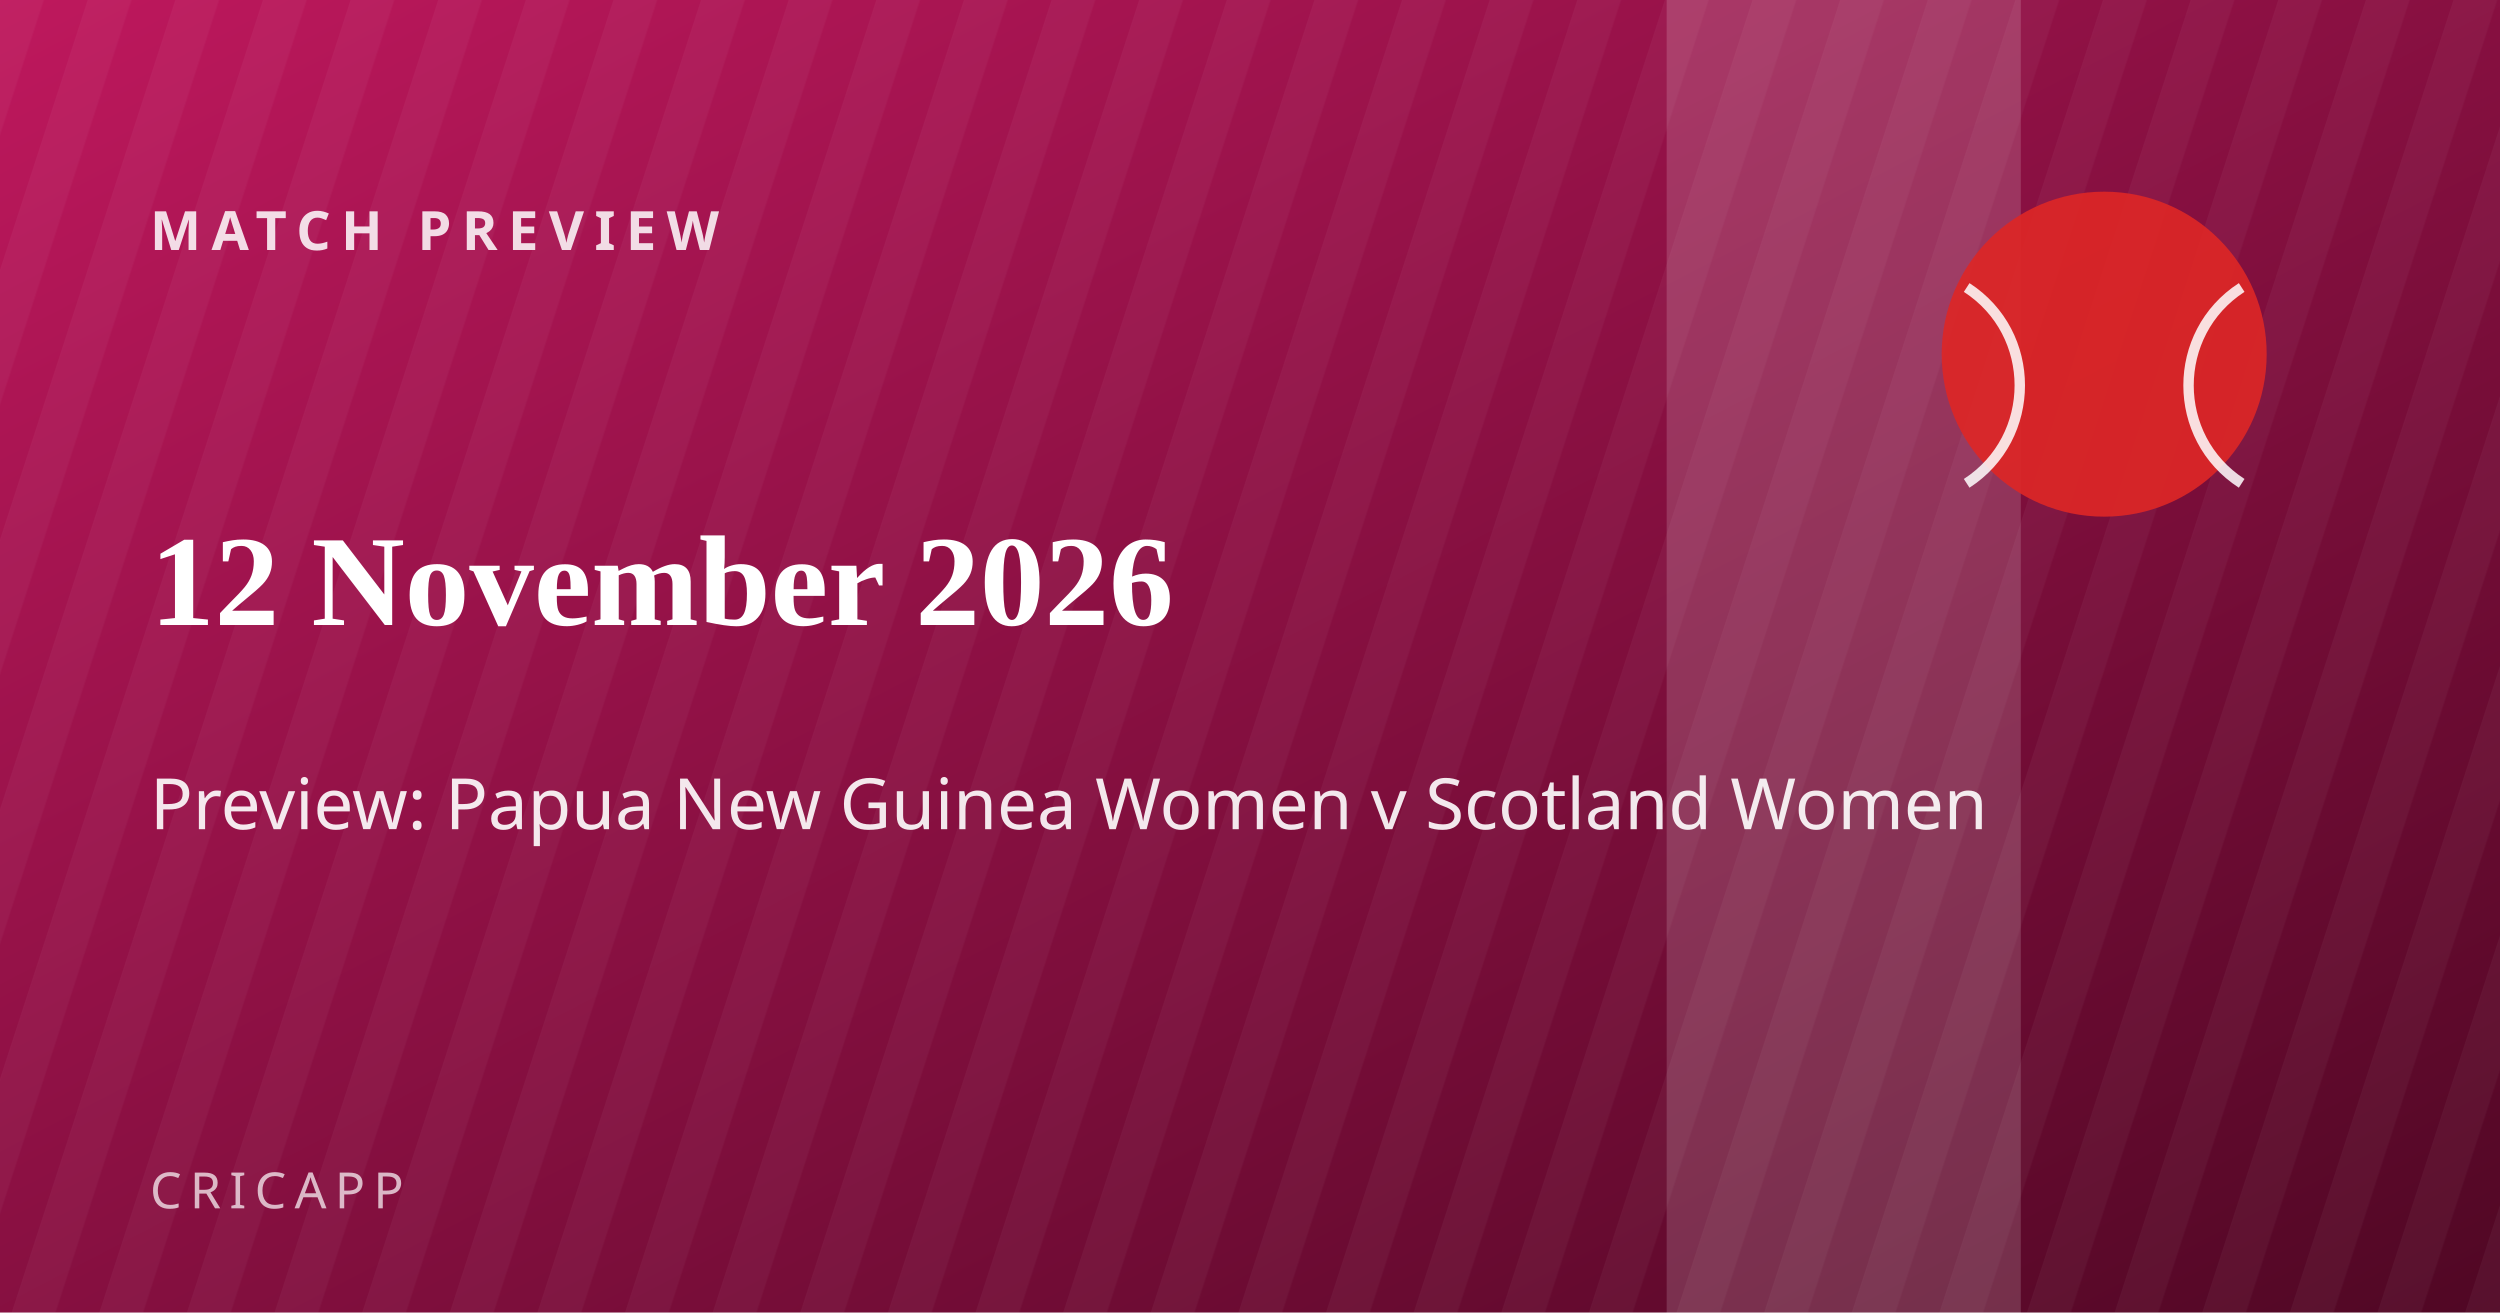
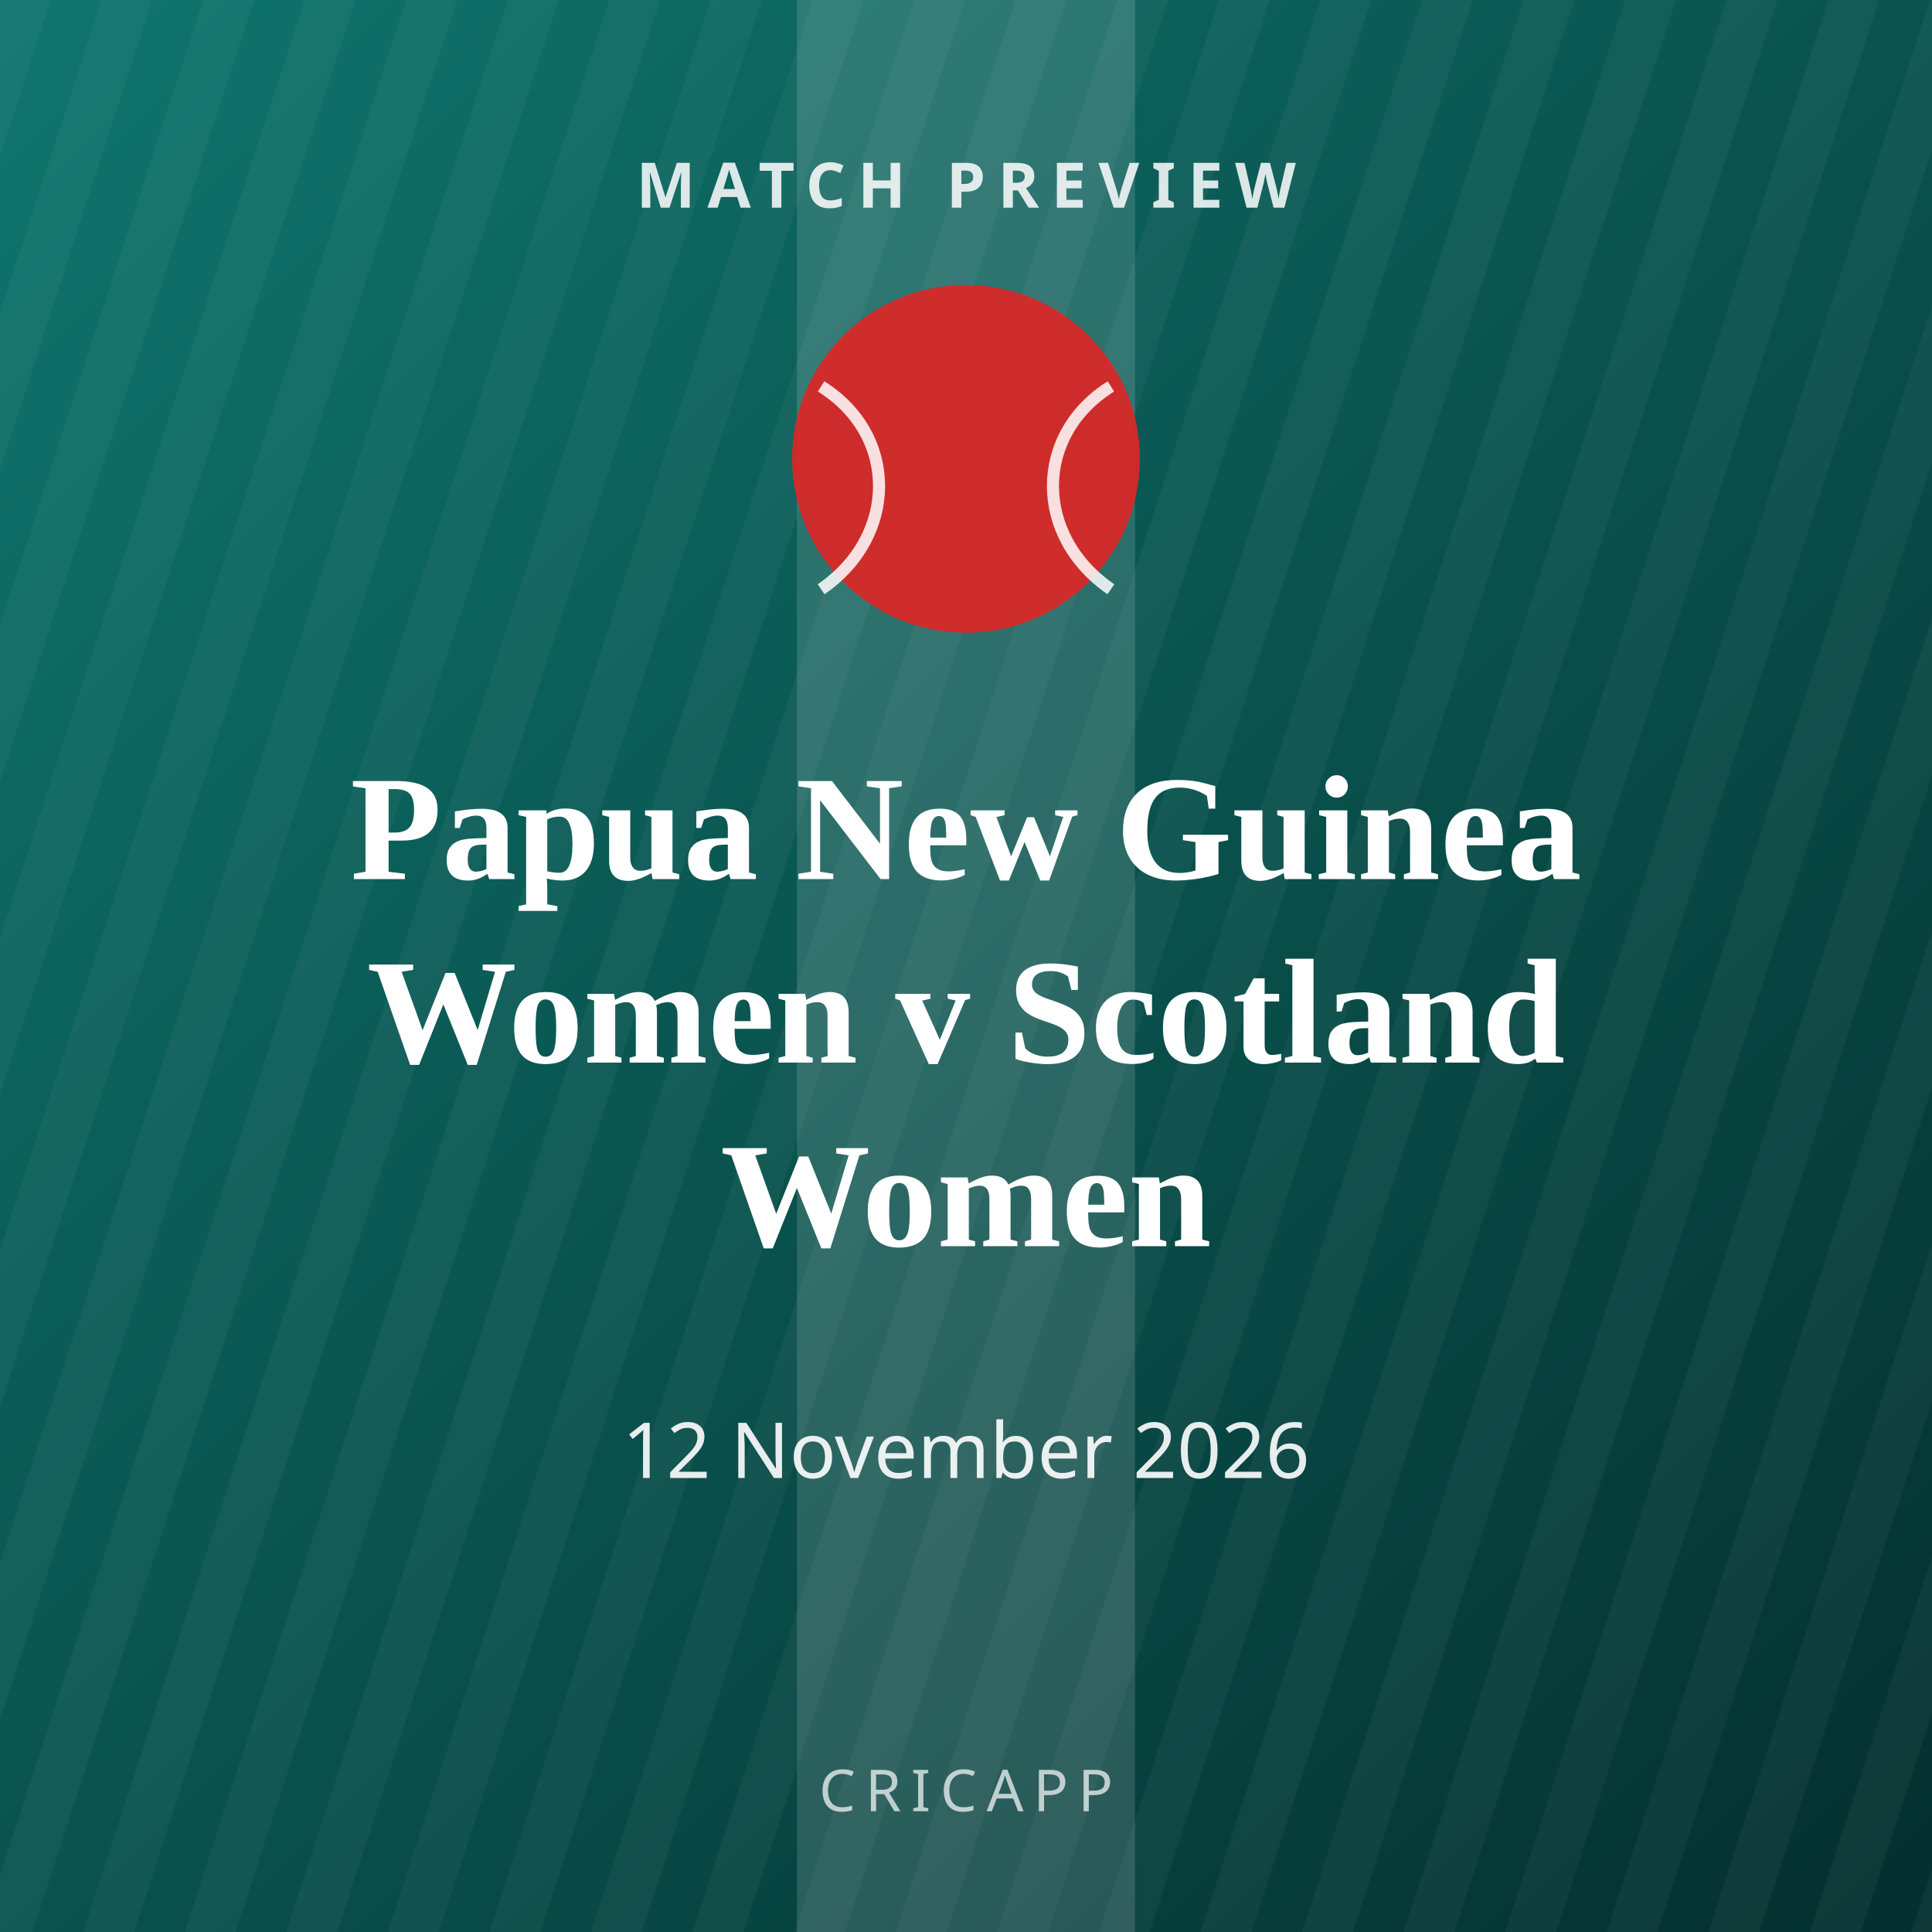
- <svg xmlns="http://www.w3.org/2000/svg" viewBox="0 0 1200 630" role="img" aria-label="12 November 2026">
+ <svg xmlns="http://www.w3.org/2000/svg" viewBox="0 0 800 800" role="img" aria-label="Papua New Guinea Women v Scotland Women">
  <defs>
    <linearGradient id="g" x1="0" y1="0" x2="1" y2="1">
-       <stop offset="0" stop-color="#be185d" />
-       <stop offset="1" stop-color="#500724" />
+       <stop offset="0" stop-color="#0f766e" />
+       <stop offset="1" stop-color="#042f2e" />
    </linearGradient>
    <pattern id="s" width="40" height="40" patternUnits="userSpaceOnUse" patternTransform="rotate(18)">
      <rect width="20" height="40" fill="#ffffff" opacity="0.04" />
    </pattern>
  </defs>
-   <rect width="1200" height="630" fill="url(#g)" />
-   <rect width="1200" height="630" fill="url(#s)" />
-   <g opacity="0.16">
-     <rect x="800" y="-40" width="170" height="760" rx="14" fill="#fff" />
-     <rect x="858" y="40" width="54" height="8" fill="#fff" />
-     <rect x="858" y="560" width="54" height="8" fill="#fff" />
+   <rect width="800" height="800" fill="url(#g)" />
+   <rect width="800" height="800" fill="url(#s)" />
+   <g opacity="0.14">
+     <rect x="330" y="-40" width="140" height="880" rx="14" fill="#fff" />
  </g>
-   <circle cx="1010" cy="170" r="78" fill="#dc2626" opacity="0.92" />
-   <path d="M944 138c34 22 34 72 0 94M1076 138c-34 22-34 72 0 94" stroke="#fff" stroke-width="5" fill="none" opacity="0.85" />
-   <text x="72" y="120" font-family="system-ui, sans-serif" font-size="26" font-weight="700" letter-spacing="5" fill="#ffffff" opacity="0.85">MATCH PREVIEW</text>
-   <text x="72" y="300" font-family="Georgia, 'Times New Roman', serif" font-size="62" font-weight="700" fill="#ffffff">12 November 2026</text>
-   <text x="72" y="398" font-family="system-ui, sans-serif" font-size="34" fill="#ffffff" opacity="0.9">Preview: Papua New Guinea Women v Scotland Women</text>
-   <text x="72" y="580" font-family="system-ui, sans-serif" font-size="24" letter-spacing="4" fill="#ffffff" opacity="0.7">CRICAPP</text>
+   <circle cx="400" cy="190" r="72" fill="#dc2626" opacity="0.92" />
+   <path d="M340 160c32 20 32 62 0 84M460 160c-32 20-32 62 0 84" stroke="#fff" stroke-width="5" fill="none" opacity="0.85" />
+   <text x="400" y="86" text-anchor="middle" font-family="system-ui, sans-serif" font-size="26" font-weight="700" letter-spacing="5" fill="#ffffff" opacity="0.85">MATCH PREVIEW</text>
+   <text x="400" y="364" text-anchor="middle" font-family="Georgia, 'Times New Roman', serif" font-size="62" font-weight="700" fill="#ffffff">Papua New Guinea</text>
+   <text x="400" y="440" text-anchor="middle" font-family="Georgia, 'Times New Roman', serif" font-size="62" font-weight="700" fill="#ffffff">Women v Scotland</text>
+   <text x="400" y="516" text-anchor="middle" font-family="Georgia, 'Times New Roman', serif" font-size="62" font-weight="700" fill="#ffffff">Women</text>
+   <text x="400" y="612" text-anchor="middle" font-family="system-ui, sans-serif" font-size="32" fill="#ffffff" opacity="0.9">12 November 2026</text>
+   <text x="400" y="750" text-anchor="middle" font-family="system-ui, sans-serif" font-size="24" letter-spacing="4" fill="#ffffff" opacity="0.7">CRICAPP</text>
</svg>
